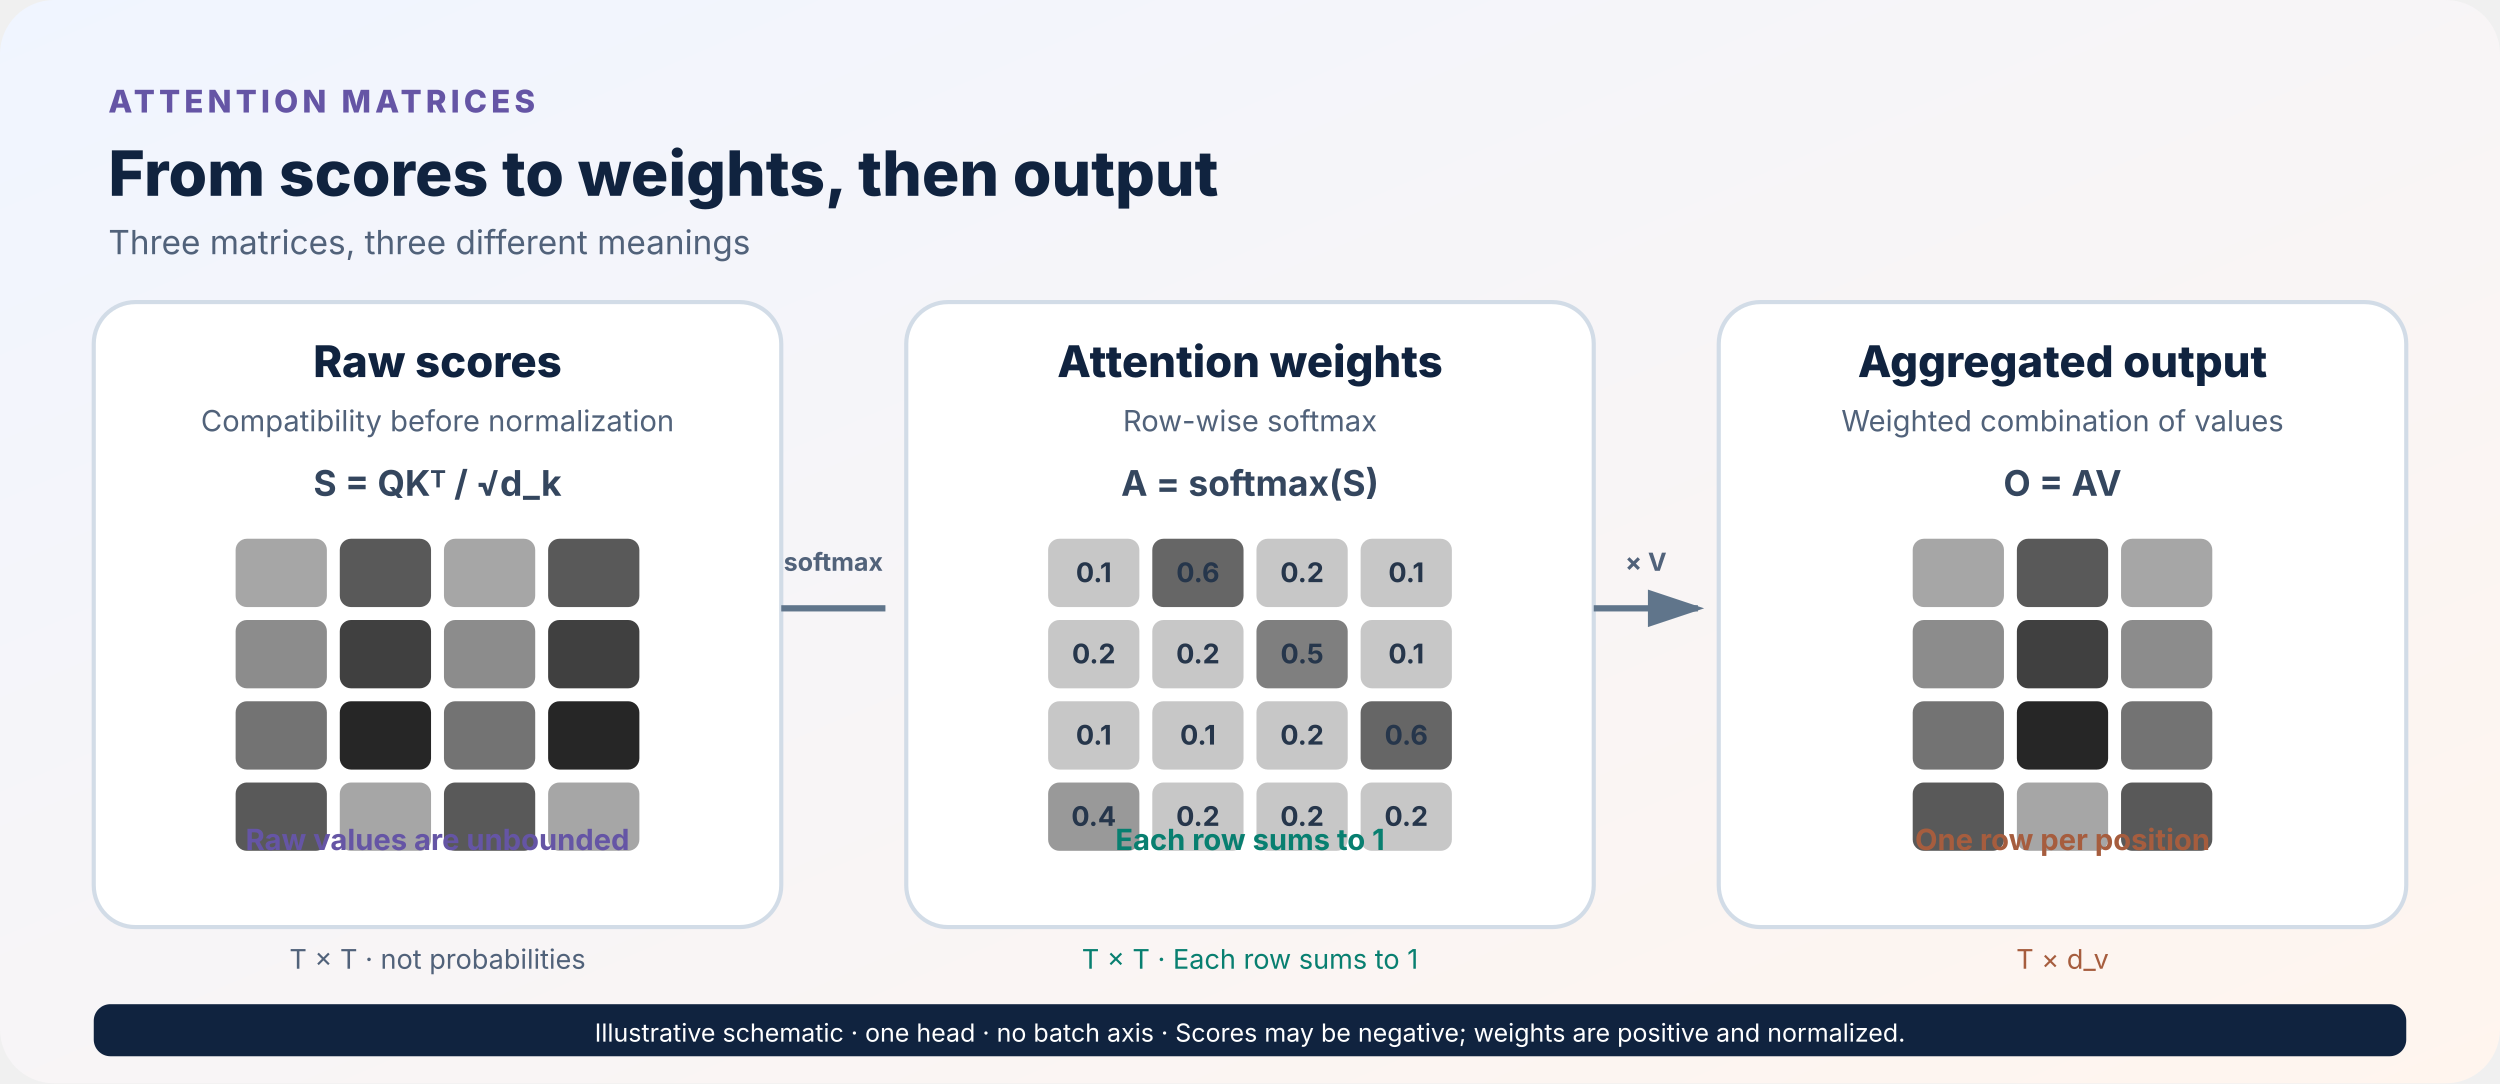
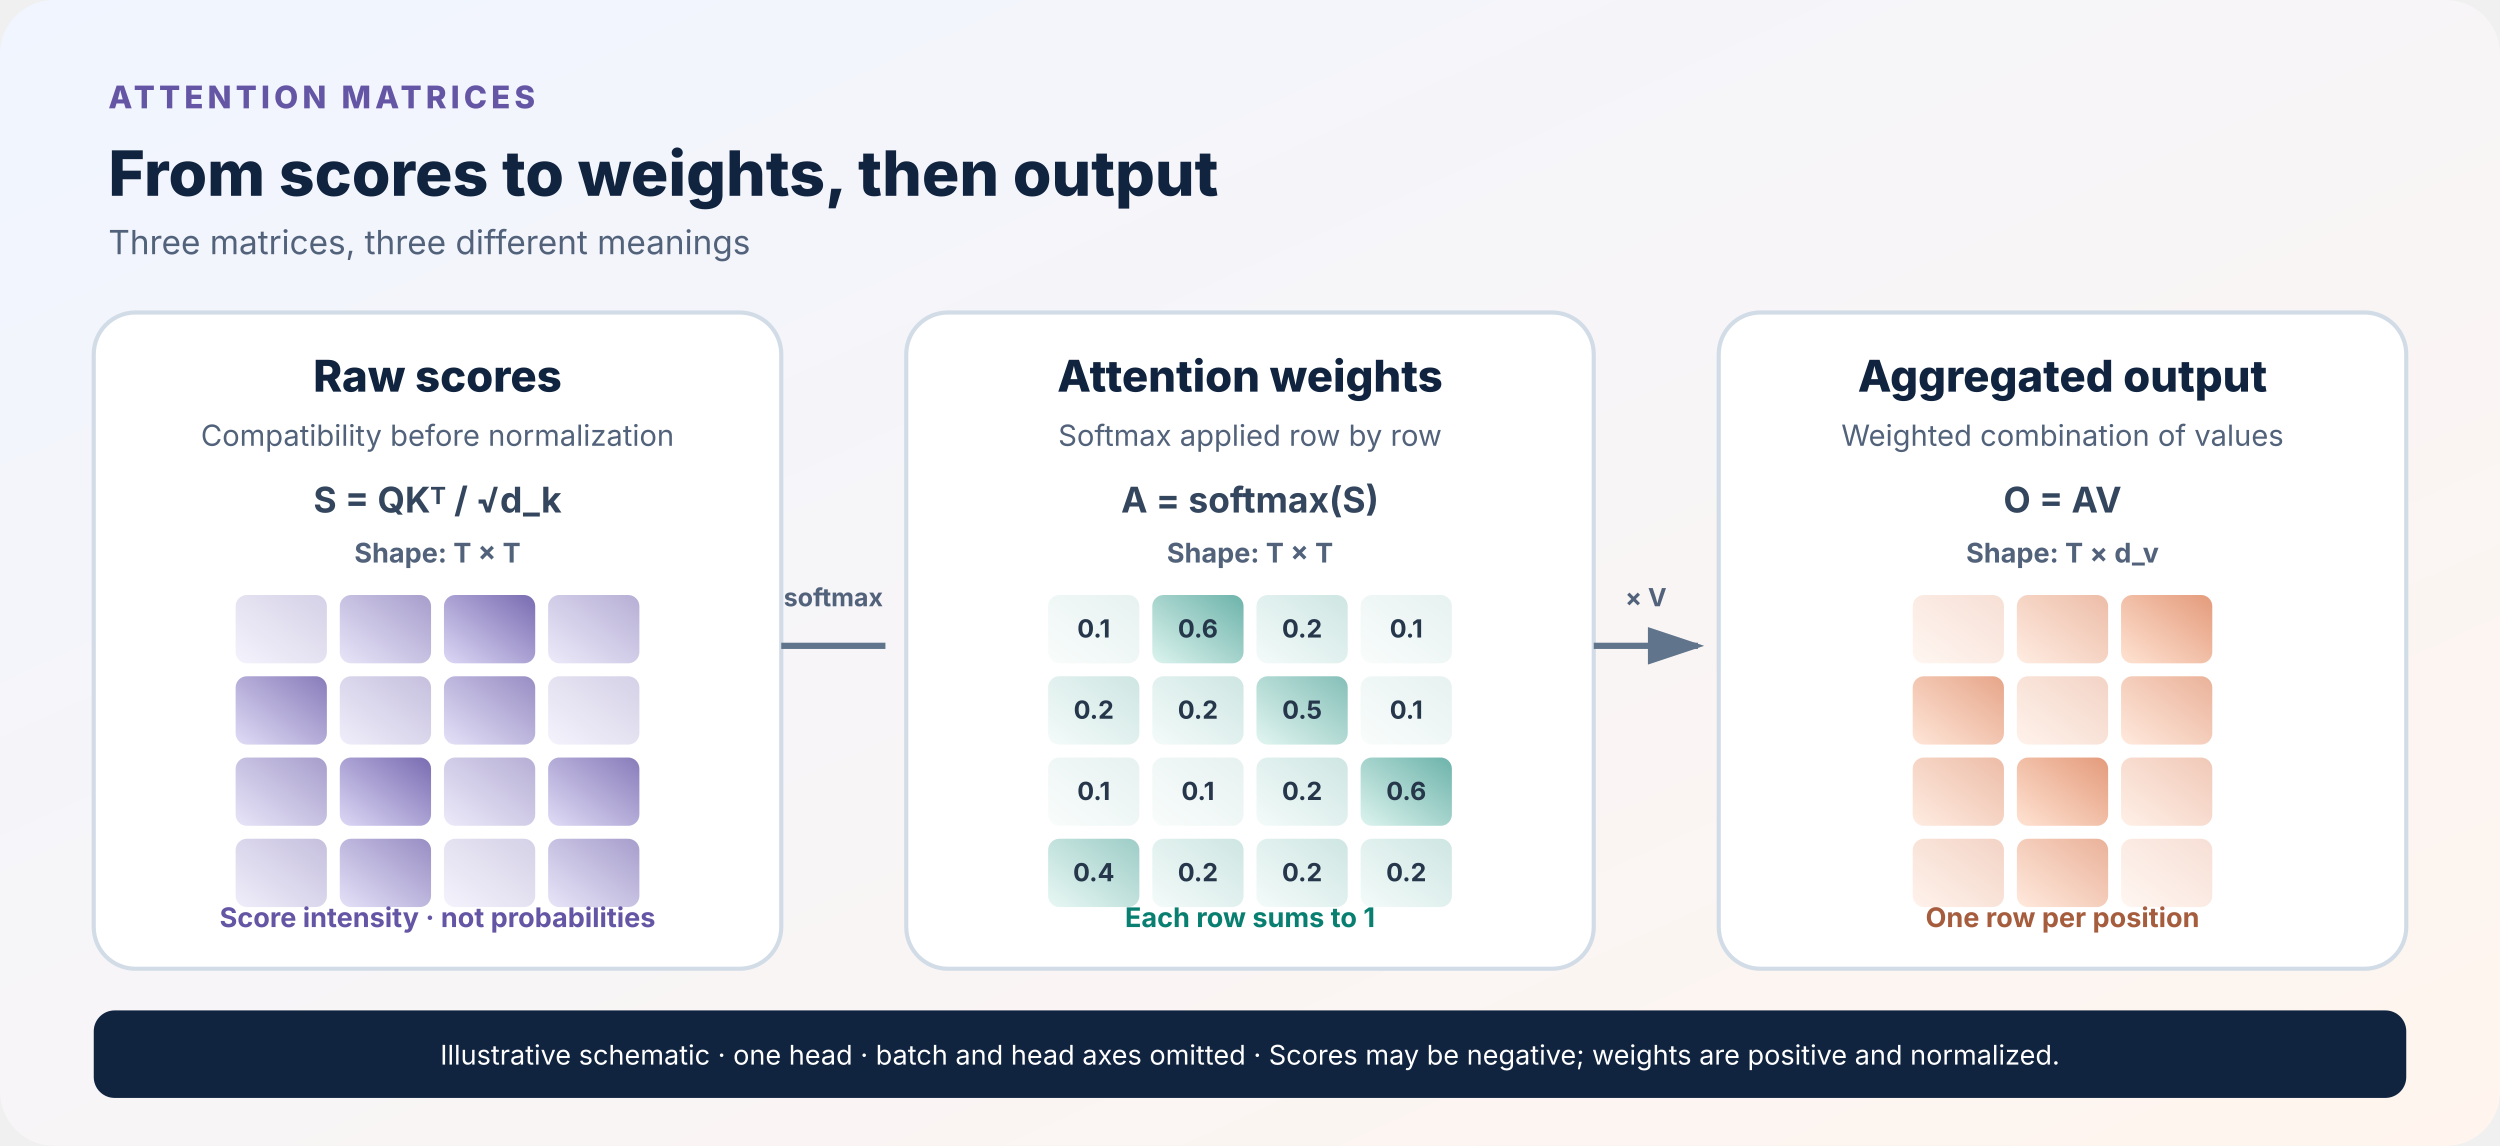
- <svg xmlns="http://www.w3.org/2000/svg" width="1200" height="520" viewBox="0 0 1200 520" role="img" aria-labelledby="title desc">
+ <svg xmlns="http://www.w3.org/2000/svg" width="1200" height="550" viewBox="0 0 1200 550" role="img" aria-labelledby="title desc">
  <defs>
    <linearGradient id="bg" x1="0" y1="0" x2="1" y2="1">
      <stop stop-color="#f0f5ff" />
      <stop offset="1" stop-color="#fff5ee" />
    </linearGradient>
    <linearGradient id="score" x1="0" y1="1" x2="1" y2="0">
      <stop stop-color="#d9d4f5" />
      <stop offset="1" stop-color="#6555a5" />
    </linearGradient>
    <linearGradient id="weight" x1="0" y1="1" x2="1" y2="0">
      <stop stop-color="#c9eee5" />
      <stop offset="1" stop-color="#087f70" />
    </linearGradient>
    <linearGradient id="output" x1="0" y1="1" x2="1" y2="0">
      <stop stop-color="#ffe0ce" />
      <stop offset="1" stop-color="#df8b67" />
    </linearGradient>
    <marker id="arrow" markerWidth="10" markerHeight="10" refX="8" refY="3" orient="auto">
      <path d="M0 0 L0 6 L9 3z" fill="#60758b" />
    </marker>
  </defs>
-   <rect width="1200" height="520" rx="26" fill="url(#bg)" />
-   <text x="52" y="54" font-family="Inter,Arial,sans-serif" font-size="15" font-weight="800" letter-spacing="2" fill="#6555a5">ATTENTION MATRICES</text>
+   <rect width="1200" height="550" rx="26" fill="url(#bg)" />
+   <text x="52" y="52" font-family="Inter,Arial,sans-serif" font-size="15" font-weight="800" letter-spacing="2" fill="#6555a5">ATTENTION MATRICES</text>
  <text x="52" y="94" font-family="Inter,Arial,sans-serif" font-size="30" font-weight="800" fill="#10233f">From scores to weights, then output</text>
  <text x="52" y="122" font-family="Inter,Arial,sans-serif" font-size="16" fill="#51627a">Three matrices, three different meanings</text>
-   <rect x="45" y="145" width="330" height="300" rx="20" fill="#fff" stroke="#d2dce7" stroke-width="2" />
-   <text x="210" y="181" text-anchor="middle" font-family="Inter,Arial,sans-serif" font-size="21" font-weight="800" fill="#10233f">Raw scores</text>
-   <text x="210" y="207" text-anchor="middle" font-family="Inter,Arial,sans-serif" font-size="14" fill="#51627a">Compatibility before normalization</text>
-   <text x="210" y="238" text-anchor="middle" font-family="Inter,Arial,sans-serif" font-size="17" font-weight="750" fill="#34465e">S = QKᵀ / √d_k</text>
-   <g transform="translate(112.5 258)">
-     <rect x="0" y="0" width="45" height="34" rx="6" fill="#score" fill-opacity="0.35" stroke="#ffffff" stroke-width="1.2" />
-     <rect x="50" y="0" width="45" height="34" rx="6" fill="#score" fill-opacity="0.65" stroke="#ffffff" stroke-width="1.2" />
-     <rect x="100" y="0" width="45" height="34" rx="6" fill="#score" fill-opacity="0.35" stroke="#ffffff" stroke-width="1.2" />
-     <rect x="150" y="0" width="45" height="34" rx="6" fill="#score" fill-opacity="0.65" stroke="#ffffff" stroke-width="1.2" />
-     <rect x="0" y="39" width="45" height="34" rx="6" fill="#score" fill-opacity="0.45" stroke="#ffffff" stroke-width="1.2" />
-     <rect x="50" y="39" width="45" height="34" rx="6" fill="#score" fill-opacity="0.75" stroke="#ffffff" stroke-width="1.2" />
-     <rect x="100" y="39" width="45" height="34" rx="6" fill="#score" fill-opacity="0.45" stroke="#ffffff" stroke-width="1.2" />
-     <rect x="150" y="39" width="45" height="34" rx="6" fill="#score" fill-opacity="0.75" stroke="#ffffff" stroke-width="1.2" />
-     <rect x="0" y="78" width="45" height="34" rx="6" fill="#score" fill-opacity="0.55" stroke="#ffffff" stroke-width="1.2" />
-     <rect x="50" y="78" width="45" height="34" rx="6" fill="#score" fill-opacity="0.85" stroke="#ffffff" stroke-width="1.2" />
-     <rect x="100" y="78" width="45" height="34" rx="6" fill="#score" fill-opacity="0.55" stroke="#ffffff" stroke-width="1.2" />
-     <rect x="150" y="78" width="45" height="34" rx="6" fill="#score" fill-opacity="0.85" stroke="#ffffff" stroke-width="1.2" />
-     <rect x="0" y="117" width="45" height="34" rx="6" fill="#score" fill-opacity="0.65" stroke="#ffffff" stroke-width="1.2" />
-     <rect x="50" y="117" width="45" height="34" rx="6" fill="#score" fill-opacity="0.35" stroke="#ffffff" stroke-width="1.2" />
-     <rect x="100" y="117" width="45" height="34" rx="6" fill="#score" fill-opacity="0.65" stroke="#ffffff" stroke-width="1.2" />
-     <rect x="150" y="117" width="45" height="34" rx="6" fill="#score" fill-opacity="0.35" stroke="#ffffff" stroke-width="1.2" />
+   <rect x="45" y="150" width="330" height="315" rx="20" fill="#fff" stroke="#d2dce7" stroke-width="2" />
+   <text x="210" y="188" text-anchor="middle" font-family="Inter,Arial,sans-serif" font-size="21" font-weight="800" fill="#10233f">Raw scores</text>
+   <text x="210" y="214" text-anchor="middle" font-family="Inter,Arial,sans-serif" font-size="14" fill="#51627a">Compatibility before normalization</text>
+   <text x="210" y="246" text-anchor="middle" font-family="Inter,Arial,sans-serif" font-size="17" font-weight="750" fill="#34465e">S = QKᵀ / √d_k</text>
+   <text x="210" y="270" text-anchor="middle" font-family="Inter,Arial,sans-serif" font-size="13" font-weight="700" fill="#51627a">Shape: T × T</text>
+   <g transform="translate(112.5 285)">
+     <rect x="0" y="0" width="45" height="34" rx="6" fill="url(#score)" fill-opacity="0.28" stroke="#ffffff" stroke-width="1.2" />
+     <rect x="50" y="0" width="45" height="34" rx="6" fill="url(#score)" fill-opacity="0.58" stroke="#ffffff" stroke-width="1.2" />
+     <rect x="100" y="0" width="45" height="34" rx="6" fill="url(#score)" fill-opacity="0.88" stroke="#ffffff" stroke-width="1.2" />
+     <rect x="150" y="0" width="45" height="34" rx="6" fill="url(#score)" fill-opacity="0.48" stroke="#ffffff" stroke-width="1.2" />
+     <rect x="0" y="39" width="45" height="34" rx="6" fill="url(#score)" fill-opacity="0.78" stroke="#ffffff" stroke-width="1.2" />
+     <rect x="50" y="39" width="45" height="34" rx="6" fill="url(#score)" fill-opacity="0.38" stroke="#ffffff" stroke-width="1.2" />
+     <rect x="100" y="39" width="45" height="34" rx="6" fill="url(#score)" fill-opacity="0.68" stroke="#ffffff" stroke-width="1.2" />
+     <rect x="150" y="39" width="45" height="34" rx="6" fill="url(#score)" fill-opacity="0.28" stroke="#ffffff" stroke-width="1.2" />
+     <rect x="0" y="78" width="45" height="34" rx="6" fill="url(#score)" fill-opacity="0.58" stroke="#ffffff" stroke-width="1.2" />
+     <rect x="50" y="78" width="45" height="34" rx="6" fill="url(#score)" fill-opacity="0.88" stroke="#ffffff" stroke-width="1.2" />
+     <rect x="100" y="78" width="45" height="34" rx="6" fill="url(#score)" fill-opacity="0.48" stroke="#ffffff" stroke-width="1.2" />
+     <rect x="150" y="78" width="45" height="34" rx="6" fill="url(#score)" fill-opacity="0.78" stroke="#ffffff" stroke-width="1.2" />
+     <rect x="0" y="117" width="45" height="34" rx="6" fill="url(#score)" fill-opacity="0.38" stroke="#ffffff" stroke-width="1.2" />
+     <rect x="50" y="117" width="45" height="34" rx="6" fill="url(#score)" fill-opacity="0.68" stroke="#ffffff" stroke-width="1.2" />
+     <rect x="100" y="117" width="45" height="34" rx="6" fill="url(#score)" fill-opacity="0.28" stroke="#ffffff" stroke-width="1.2" />
+     <rect x="150" y="117" width="45" height="34" rx="6" fill="url(#score)" fill-opacity="0.58" stroke="#ffffff" stroke-width="1.2" />
  </g>
-   <text x="210" y="408" text-anchor="middle" font-family="Inter,Arial,sans-serif" font-size="14" font-weight="700" fill="#6555a5">Raw values are unbounded</text>
-   <rect x="435" y="145" width="330" height="300" rx="20" fill="#fff" stroke="#d2dce7" stroke-width="2" />
-   <text x="600" y="181" text-anchor="middle" font-family="Inter,Arial,sans-serif" font-size="21" font-weight="800" fill="#10233f">Attention weights</text>
-   <text x="600" y="207" text-anchor="middle" font-family="Inter,Arial,sans-serif" font-size="14" fill="#51627a">Row-wise softmax</text>
-   <text x="600" y="238" text-anchor="middle" font-family="Inter,Arial,sans-serif" font-size="17" font-weight="750" fill="#34465e">A = softmax(S)</text>
-   <g transform="translate(502.5 258)">
-     <rect x="0" y="0" width="45" height="34" rx="6" fill="#weight" fill-opacity="0.22" stroke="#ffffff" stroke-width="1.2" />
-     <text x="22.5" y="21.42" text-anchor="middle" font-family="Inter,Arial,sans-serif" font-size="13" font-weight="650" fill="#26364b">0.1</text>
-     <rect x="50" y="0" width="45" height="34" rx="6" fill="#weight" fill-opacity="0.6" stroke="#ffffff" stroke-width="1.2" />
-     <text x="72.5" y="21.42" text-anchor="middle" font-family="Inter,Arial,sans-serif" font-size="13" font-weight="650" fill="#26364b">0.6</text>
-     <rect x="100" y="0" width="45" height="34" rx="6" fill="#weight" fill-opacity="0.22" stroke="#ffffff" stroke-width="1.2" />
-     <text x="122.5" y="21.42" text-anchor="middle" font-family="Inter,Arial,sans-serif" font-size="13" font-weight="650" fill="#26364b">0.2</text>
-     <rect x="150" y="0" width="45" height="34" rx="6" fill="#weight" fill-opacity="0.22" stroke="#ffffff" stroke-width="1.2" />
-     <text x="172.5" y="21.42" text-anchor="middle" font-family="Inter,Arial,sans-serif" font-size="13" font-weight="650" fill="#26364b">0.1</text>
-     <rect x="0" y="39" width="45" height="34" rx="6" fill="#weight" fill-opacity="0.22" stroke="#ffffff" stroke-width="1.2" />
-     <text x="22.5" y="60.42" text-anchor="middle" font-family="Inter,Arial,sans-serif" font-size="13" font-weight="650" fill="#26364b">0.2</text>
-     <rect x="50" y="39" width="45" height="34" rx="6" fill="#weight" fill-opacity="0.22" stroke="#ffffff" stroke-width="1.2" />
-     <text x="72.5" y="60.42" text-anchor="middle" font-family="Inter,Arial,sans-serif" font-size="13" font-weight="650" fill="#26364b">0.2</text>
-     <rect x="100" y="39" width="45" height="34" rx="6" fill="#weight" fill-opacity="0.5" stroke="#ffffff" stroke-width="1.2" />
-     <text x="122.5" y="60.42" text-anchor="middle" font-family="Inter,Arial,sans-serif" font-size="13" font-weight="650" fill="#26364b">0.5</text>
-     <rect x="150" y="39" width="45" height="34" rx="6" fill="#weight" fill-opacity="0.22" stroke="#ffffff" stroke-width="1.2" />
-     <text x="172.5" y="60.42" text-anchor="middle" font-family="Inter,Arial,sans-serif" font-size="13" font-weight="650" fill="#26364b">0.1</text>
-     <rect x="0" y="78" width="45" height="34" rx="6" fill="#weight" fill-opacity="0.22" stroke="#ffffff" stroke-width="1.2" />
-     <text x="22.5" y="99.42" text-anchor="middle" font-family="Inter,Arial,sans-serif" font-size="13" font-weight="650" fill="#26364b">0.1</text>
-     <rect x="50" y="78" width="45" height="34" rx="6" fill="#weight" fill-opacity="0.22" stroke="#ffffff" stroke-width="1.2" />
-     <text x="72.5" y="99.42" text-anchor="middle" font-family="Inter,Arial,sans-serif" font-size="13" font-weight="650" fill="#26364b">0.1</text>
-     <rect x="100" y="78" width="45" height="34" rx="6" fill="#weight" fill-opacity="0.22" stroke="#ffffff" stroke-width="1.2" />
-     <text x="122.5" y="99.42" text-anchor="middle" font-family="Inter,Arial,sans-serif" font-size="13" font-weight="650" fill="#26364b">0.2</text>
-     <rect x="150" y="78" width="45" height="34" rx="6" fill="#weight" fill-opacity="0.6" stroke="#ffffff" stroke-width="1.2" />
-     <text x="172.5" y="99.42" text-anchor="middle" font-family="Inter,Arial,sans-serif" font-size="13" font-weight="650" fill="#26364b">0.6</text>
-     <rect x="0" y="117" width="45" height="34" rx="6" fill="#weight" fill-opacity="0.4" stroke="#ffffff" stroke-width="1.2" />
-     <text x="22.5" y="138.42" text-anchor="middle" font-family="Inter,Arial,sans-serif" font-size="13" font-weight="650" fill="#26364b">0.4</text>
-     <rect x="50" y="117" width="45" height="34" rx="6" fill="#weight" fill-opacity="0.22" stroke="#ffffff" stroke-width="1.2" />
-     <text x="72.5" y="138.42" text-anchor="middle" font-family="Inter,Arial,sans-serif" font-size="13" font-weight="650" fill="#26364b">0.2</text>
-     <rect x="100" y="117" width="45" height="34" rx="6" fill="#weight" fill-opacity="0.22" stroke="#ffffff" stroke-width="1.2" />
-     <text x="122.5" y="138.42" text-anchor="middle" font-family="Inter,Arial,sans-serif" font-size="13" font-weight="650" fill="#26364b">0.2</text>
-     <rect x="150" y="117" width="45" height="34" rx="6" fill="#weight" fill-opacity="0.22" stroke="#ffffff" stroke-width="1.2" />
-     <text x="172.5" y="138.42" text-anchor="middle" font-family="Inter,Arial,sans-serif" font-size="13" font-weight="650" fill="#26364b">0.2</text>
+   <text x="210" y="445" text-anchor="middle" font-family="Inter,Arial,sans-serif" font-size="13" font-weight="700" fill="#6555a5">Score intensity · not probabilities</text>
+   <rect x="435" y="150" width="330" height="315" rx="20" fill="#fff" stroke="#d2dce7" stroke-width="2" />
+   <text x="600" y="188" text-anchor="middle" font-family="Inter,Arial,sans-serif" font-size="21" font-weight="800" fill="#10233f">Attention weights</text>
+   <text x="600" y="214" text-anchor="middle" font-family="Inter,Arial,sans-serif" font-size="14" fill="#51627a">Softmax applied row by row</text>
+   <text x="600" y="246" text-anchor="middle" font-family="Inter,Arial,sans-serif" font-size="17" font-weight="750" fill="#34465e">A = softmax(S)</text>
+   <text x="600" y="270" text-anchor="middle" font-family="Inter,Arial,sans-serif" font-size="13" font-weight="700" fill="#51627a">Shape: T × T</text>
+   <g transform="translate(502.5 285)">
+     <rect x="0" y="0" width="45" height="34" rx="6" fill="url(#weight)" fill-opacity="0.1" stroke="#ffffff" stroke-width="1.2" />
+     <text x="22.5" y="21" text-anchor="middle" font-family="Inter,Arial,sans-serif" font-size="12" font-weight="700" fill="#26364b">0.1</text>
+     <rect x="50" y="0" width="45" height="34" rx="6" fill="url(#weight)" fill-opacity="0.6" stroke="#ffffff" stroke-width="1.2" />
+     <text x="72.5" y="21" text-anchor="middle" font-family="Inter,Arial,sans-serif" font-size="12" font-weight="700" fill="#26364b">0.6</text>
+     <rect x="100" y="0" width="45" height="34" rx="6" fill="url(#weight)" fill-opacity="0.2" stroke="#ffffff" stroke-width="1.2" />
+     <text x="122.5" y="21" text-anchor="middle" font-family="Inter,Arial,sans-serif" font-size="12" font-weight="700" fill="#26364b">0.2</text>
+     <rect x="150" y="0" width="45" height="34" rx="6" fill="url(#weight)" fill-opacity="0.1" stroke="#ffffff" stroke-width="1.2" />
+     <text x="172.5" y="21" text-anchor="middle" font-family="Inter,Arial,sans-serif" font-size="12" font-weight="700" fill="#26364b">0.1</text>
+     <rect x="0" y="39" width="45" height="34" rx="6" fill="url(#weight)" fill-opacity="0.2" stroke="#ffffff" stroke-width="1.2" />
+     <text x="22.5" y="60" text-anchor="middle" font-family="Inter,Arial,sans-serif" font-size="12" font-weight="700" fill="#26364b">0.2</text>
+     <rect x="50" y="39" width="45" height="34" rx="6" fill="url(#weight)" fill-opacity="0.2" stroke="#ffffff" stroke-width="1.2" />
+     <text x="72.5" y="60" text-anchor="middle" font-family="Inter,Arial,sans-serif" font-size="12" font-weight="700" fill="#26364b">0.2</text>
+     <rect x="100" y="39" width="45" height="34" rx="6" fill="url(#weight)" fill-opacity="0.5" stroke="#ffffff" stroke-width="1.2" />
+     <text x="122.5" y="60" text-anchor="middle" font-family="Inter,Arial,sans-serif" font-size="12" font-weight="700" fill="#26364b">0.5</text>
+     <rect x="150" y="39" width="45" height="34" rx="6" fill="url(#weight)" fill-opacity="0.1" stroke="#ffffff" stroke-width="1.2" />
+     <text x="172.5" y="60" text-anchor="middle" font-family="Inter,Arial,sans-serif" font-size="12" font-weight="700" fill="#26364b">0.1</text>
+     <rect x="0" y="78" width="45" height="34" rx="6" fill="url(#weight)" fill-opacity="0.1" stroke="#ffffff" stroke-width="1.2" />
+     <text x="22.5" y="99" text-anchor="middle" font-family="Inter,Arial,sans-serif" font-size="12" font-weight="700" fill="#26364b">0.1</text>
+     <rect x="50" y="78" width="45" height="34" rx="6" fill="url(#weight)" fill-opacity="0.1" stroke="#ffffff" stroke-width="1.2" />
+     <text x="72.5" y="99" text-anchor="middle" font-family="Inter,Arial,sans-serif" font-size="12" font-weight="700" fill="#26364b">0.1</text>
+     <rect x="100" y="78" width="45" height="34" rx="6" fill="url(#weight)" fill-opacity="0.2" stroke="#ffffff" stroke-width="1.2" />
+     <text x="122.5" y="99" text-anchor="middle" font-family="Inter,Arial,sans-serif" font-size="12" font-weight="700" fill="#26364b">0.2</text>
+     <rect x="150" y="78" width="45" height="34" rx="6" fill="url(#weight)" fill-opacity="0.6" stroke="#ffffff" stroke-width="1.2" />
+     <text x="172.5" y="99" text-anchor="middle" font-family="Inter,Arial,sans-serif" font-size="12" font-weight="700" fill="#26364b">0.6</text>
+     <rect x="0" y="117" width="45" height="34" rx="6" fill="url(#weight)" fill-opacity="0.4" stroke="#ffffff" stroke-width="1.2" />
+     <text x="22.5" y="138" text-anchor="middle" font-family="Inter,Arial,sans-serif" font-size="12" font-weight="700" fill="#26364b">0.4</text>
+     <rect x="50" y="117" width="45" height="34" rx="6" fill="url(#weight)" fill-opacity="0.2" stroke="#ffffff" stroke-width="1.2" />
+     <text x="72.5" y="138" text-anchor="middle" font-family="Inter,Arial,sans-serif" font-size="12" font-weight="700" fill="#26364b">0.2</text>
+     <rect x="100" y="117" width="45" height="34" rx="6" fill="url(#weight)" fill-opacity="0.2" stroke="#ffffff" stroke-width="1.2" />
+     <text x="122.5" y="138" text-anchor="middle" font-family="Inter,Arial,sans-serif" font-size="12" font-weight="700" fill="#26364b">0.2</text>
+     <rect x="150" y="117" width="45" height="34" rx="6" fill="url(#weight)" fill-opacity="0.2" stroke="#ffffff" stroke-width="1.2" />
+     <text x="172.5" y="138" text-anchor="middle" font-family="Inter,Arial,sans-serif" font-size="12" font-weight="700" fill="#26364b">0.2</text>
  </g>
-   <text x="600" y="408" text-anchor="middle" font-family="Inter,Arial,sans-serif" font-size="14" font-weight="700" fill="#087f70">Each row sums to 1</text>
-   <rect x="825" y="145" width="330" height="300" rx="20" fill="#fff" stroke="#d2dce7" stroke-width="2" />
-   <text x="990" y="181" text-anchor="middle" font-family="Inter,Arial,sans-serif" font-size="21" font-weight="800" fill="#10233f">Aggregated output</text>
-   <text x="990" y="207" text-anchor="middle" font-family="Inter,Arial,sans-serif" font-size="14" fill="#51627a">Weighted combination of values</text>
-   <text x="990" y="238" text-anchor="middle" font-family="Inter,Arial,sans-serif" font-size="17" font-weight="750" fill="#34465e">O = AV</text>
-   <g transform="translate(917.5 258)">
-     <rect x="0" y="0" width="45" height="34" rx="6" fill="#output" fill-opacity="0.35" stroke="#ffffff" stroke-width="1.2" />
-     <rect x="50" y="0" width="45" height="34" rx="6" fill="#output" fill-opacity="0.65" stroke="#ffffff" stroke-width="1.2" />
-     <rect x="100" y="0" width="45" height="34" rx="6" fill="#output" fill-opacity="0.35" stroke="#ffffff" stroke-width="1.2" />
-     <rect x="0" y="39" width="45" height="34" rx="6" fill="#output" fill-opacity="0.45" stroke="#ffffff" stroke-width="1.2" />
-     <rect x="50" y="39" width="45" height="34" rx="6" fill="#output" fill-opacity="0.75" stroke="#ffffff" stroke-width="1.2" />
-     <rect x="100" y="39" width="45" height="34" rx="6" fill="#output" fill-opacity="0.45" stroke="#ffffff" stroke-width="1.2" />
-     <rect x="0" y="78" width="45" height="34" rx="6" fill="#output" fill-opacity="0.55" stroke="#ffffff" stroke-width="1.2" />
-     <rect x="50" y="78" width="45" height="34" rx="6" fill="#output" fill-opacity="0.85" stroke="#ffffff" stroke-width="1.2" />
-     <rect x="100" y="78" width="45" height="34" rx="6" fill="#output" fill-opacity="0.55" stroke="#ffffff" stroke-width="1.2" />
-     <rect x="0" y="117" width="45" height="34" rx="6" fill="#output" fill-opacity="0.65" stroke="#ffffff" stroke-width="1.2" />
-     <rect x="50" y="117" width="45" height="34" rx="6" fill="#output" fill-opacity="0.35" stroke="#ffffff" stroke-width="1.2" />
-     <rect x="100" y="117" width="45" height="34" rx="6" fill="#output" fill-opacity="0.65" stroke="#ffffff" stroke-width="1.2" />
+   <text x="600" y="445" text-anchor="middle" font-family="Inter,Arial,sans-serif" font-size="13" font-weight="700" fill="#087f70">Each row sums to 1</text>
+   <rect x="825" y="150" width="330" height="315" rx="20" fill="#fff" stroke="#d2dce7" stroke-width="2" />
+   <text x="990" y="188" text-anchor="middle" font-family="Inter,Arial,sans-serif" font-size="21" font-weight="800" fill="#10233f">Aggregated output</text>
+   <text x="990" y="214" text-anchor="middle" font-family="Inter,Arial,sans-serif" font-size="14" fill="#51627a">Weighted combination of values</text>
+   <text x="990" y="246" text-anchor="middle" font-family="Inter,Arial,sans-serif" font-size="17" font-weight="750" fill="#34465e">O = AV</text>
+   <text x="990" y="270" text-anchor="middle" font-family="Inter,Arial,sans-serif" font-size="13" font-weight="700" fill="#51627a">Shape: T × d_v</text>
+   <g transform="translate(917.5 285)">
+     <rect x="0" y="0" width="45" height="34" rx="6" fill="url(#output)" fill-opacity="0.28" stroke="#ffffff" stroke-width="1.2" />
+     <rect x="50" y="0" width="45" height="34" rx="6" fill="url(#output)" fill-opacity="0.58" stroke="#ffffff" stroke-width="1.2" />
+     <rect x="100" y="0" width="45" height="34" rx="6" fill="url(#output)" fill-opacity="0.88" stroke="#ffffff" stroke-width="1.2" />
+     <rect x="0" y="39" width="45" height="34" rx="6" fill="url(#output)" fill-opacity="0.78" stroke="#ffffff" stroke-width="1.2" />
+     <rect x="50" y="39" width="45" height="34" rx="6" fill="url(#output)" fill-opacity="0.38" stroke="#ffffff" stroke-width="1.2" />
+     <rect x="100" y="39" width="45" height="34" rx="6" fill="url(#output)" fill-opacity="0.68" stroke="#ffffff" stroke-width="1.2" />
+     <rect x="0" y="78" width="45" height="34" rx="6" fill="url(#output)" fill-opacity="0.58" stroke="#ffffff" stroke-width="1.2" />
+     <rect x="50" y="78" width="45" height="34" rx="6" fill="url(#output)" fill-opacity="0.88" stroke="#ffffff" stroke-width="1.2" />
+     <rect x="100" y="78" width="45" height="34" rx="6" fill="url(#output)" fill-opacity="0.48" stroke="#ffffff" stroke-width="1.2" />
+     <rect x="0" y="117" width="45" height="34" rx="6" fill="url(#output)" fill-opacity="0.38" stroke="#ffffff" stroke-width="1.2" />
+     <rect x="50" y="117" width="45" height="34" rx="6" fill="url(#output)" fill-opacity="0.68" stroke="#ffffff" stroke-width="1.2" />
+     <rect x="100" y="117" width="45" height="34" rx="6" fill="url(#output)" fill-opacity="0.28" stroke="#ffffff" stroke-width="1.2" />
  </g>
-   <text x="990" y="408" text-anchor="middle" font-family="Inter,Arial,sans-serif" font-size="14" font-weight="700" fill="#a65d3e">One row per position</text>
-   <path d="M375 292 H425 M765 292 H815" stroke="#60758b" stroke-width="3" marker-end="url(#arrow)" />
-   <text x="400" y="274" text-anchor="middle" font-family="Inter,Arial,sans-serif" font-size="12" font-weight="700" fill="#51627a">softmax</text>
-   <text x="790" y="274" text-anchor="middle" font-family="Inter,Arial,sans-serif" font-size="12" font-weight="700" fill="#51627a">× V</text>
-   <text x="210" y="465" text-anchor="middle" font-family="Inter,Arial,sans-serif" font-size="13" fill="#51627a">T × T · not probabilities</text>
-   <text x="600" y="465" text-anchor="middle" font-family="Inter,Arial,sans-serif" font-size="13" fill="#087f70">T × T · Each row sums to 1</text>
-   <text x="990" y="465" text-anchor="middle" font-family="Inter,Arial,sans-serif" font-size="13" fill="#a65d3e">T × d_v</text>
-   <rect x="45" y="482" width="1110" height="25" rx="8" fill="#10233f" />
-   <text x="600" y="500" text-anchor="middle" font-family="Inter,Arial,sans-serif" font-size="12" fill="#fff">Illustrative schematic · one head · no batch axis · Scores may be negative; weights are positive and normalized.</text>
+   <text x="990" y="445" text-anchor="middle" font-family="Inter,Arial,sans-serif" font-size="13" font-weight="700" fill="#a65d3e">One row per position</text>
+   <path d="M375 310 H425 M765 310 H815" stroke="#60758b" stroke-width="3" marker-end="url(#arrow)" />
+   <text x="400" y="291" text-anchor="middle" font-family="Inter,Arial,sans-serif" font-size="12" font-weight="700" fill="#51627a">softmax</text>
+   <text x="790" y="291" text-anchor="middle" font-family="Inter,Arial,sans-serif" font-size="12" font-weight="700" fill="#51627a">× V</text>
+   <rect x="45" y="485" width="1110" height="42" rx="10" fill="#10233f" />
+   <text x="600" y="511" text-anchor="middle" font-family="Inter,Arial,sans-serif" font-size="13" fill="#fff">Illustrative schematic · one head · batch and head axes omitted · Scores may be negative; weights are positive and normalized.</text>
</svg>
